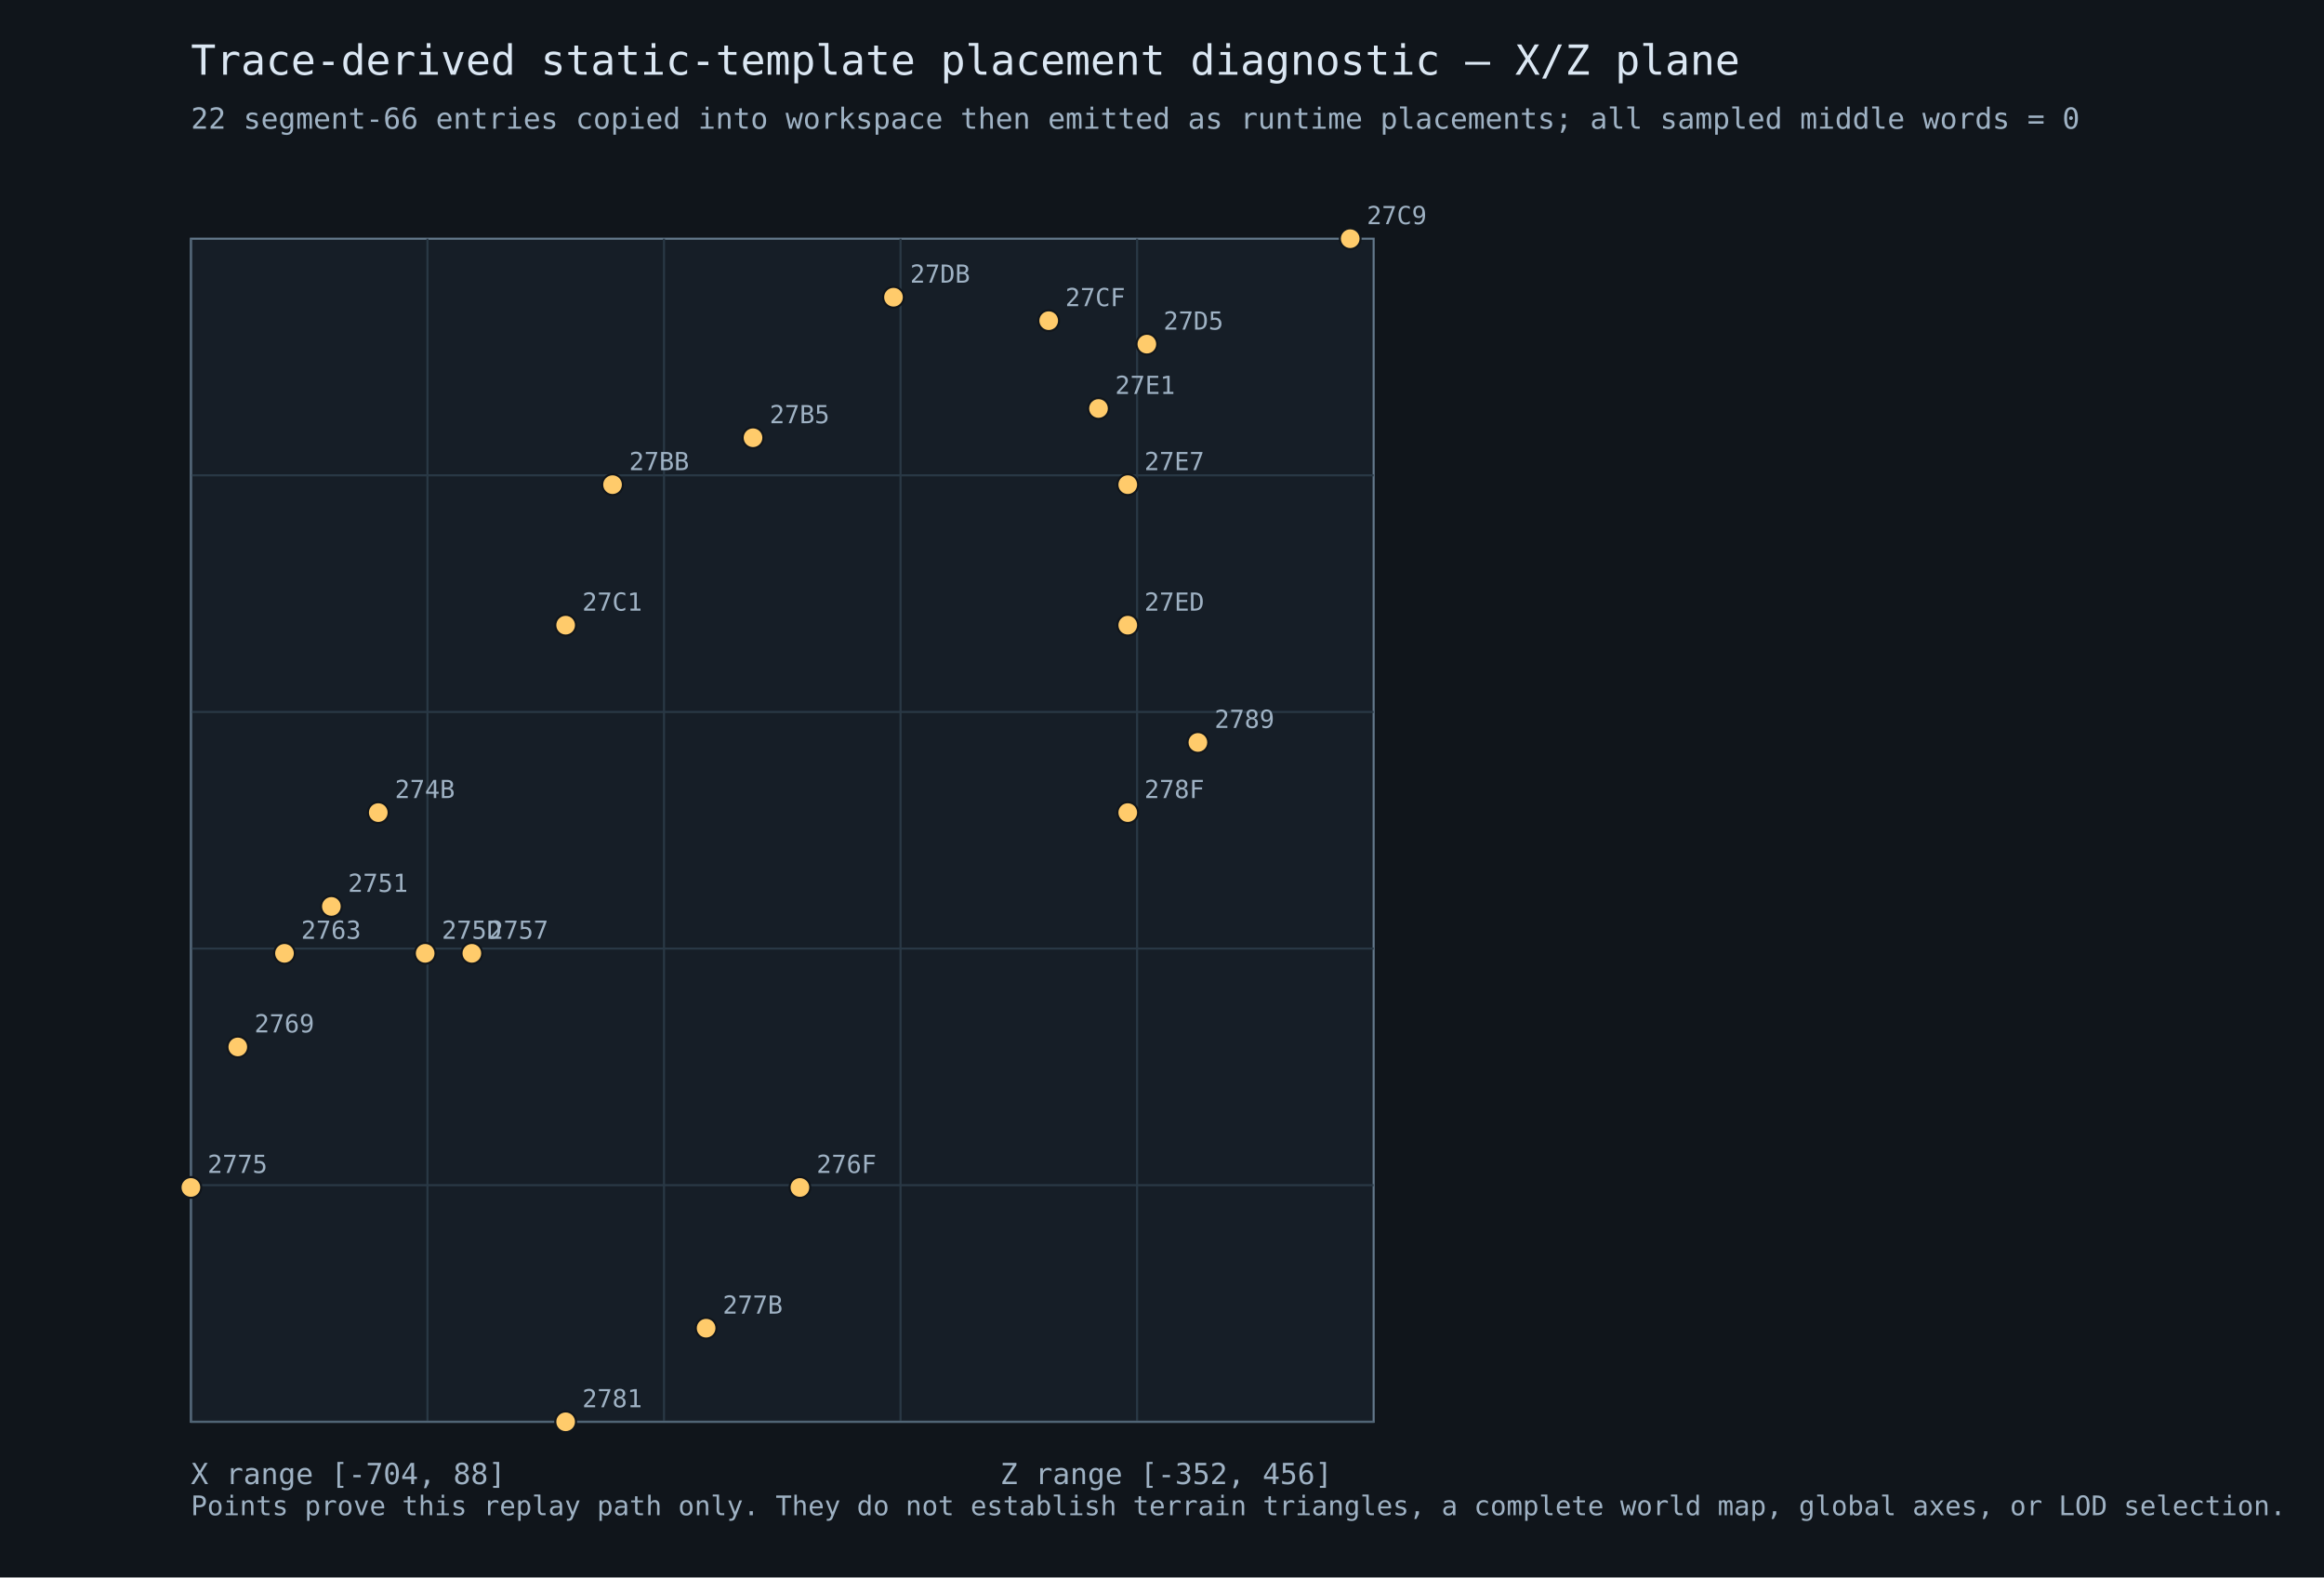
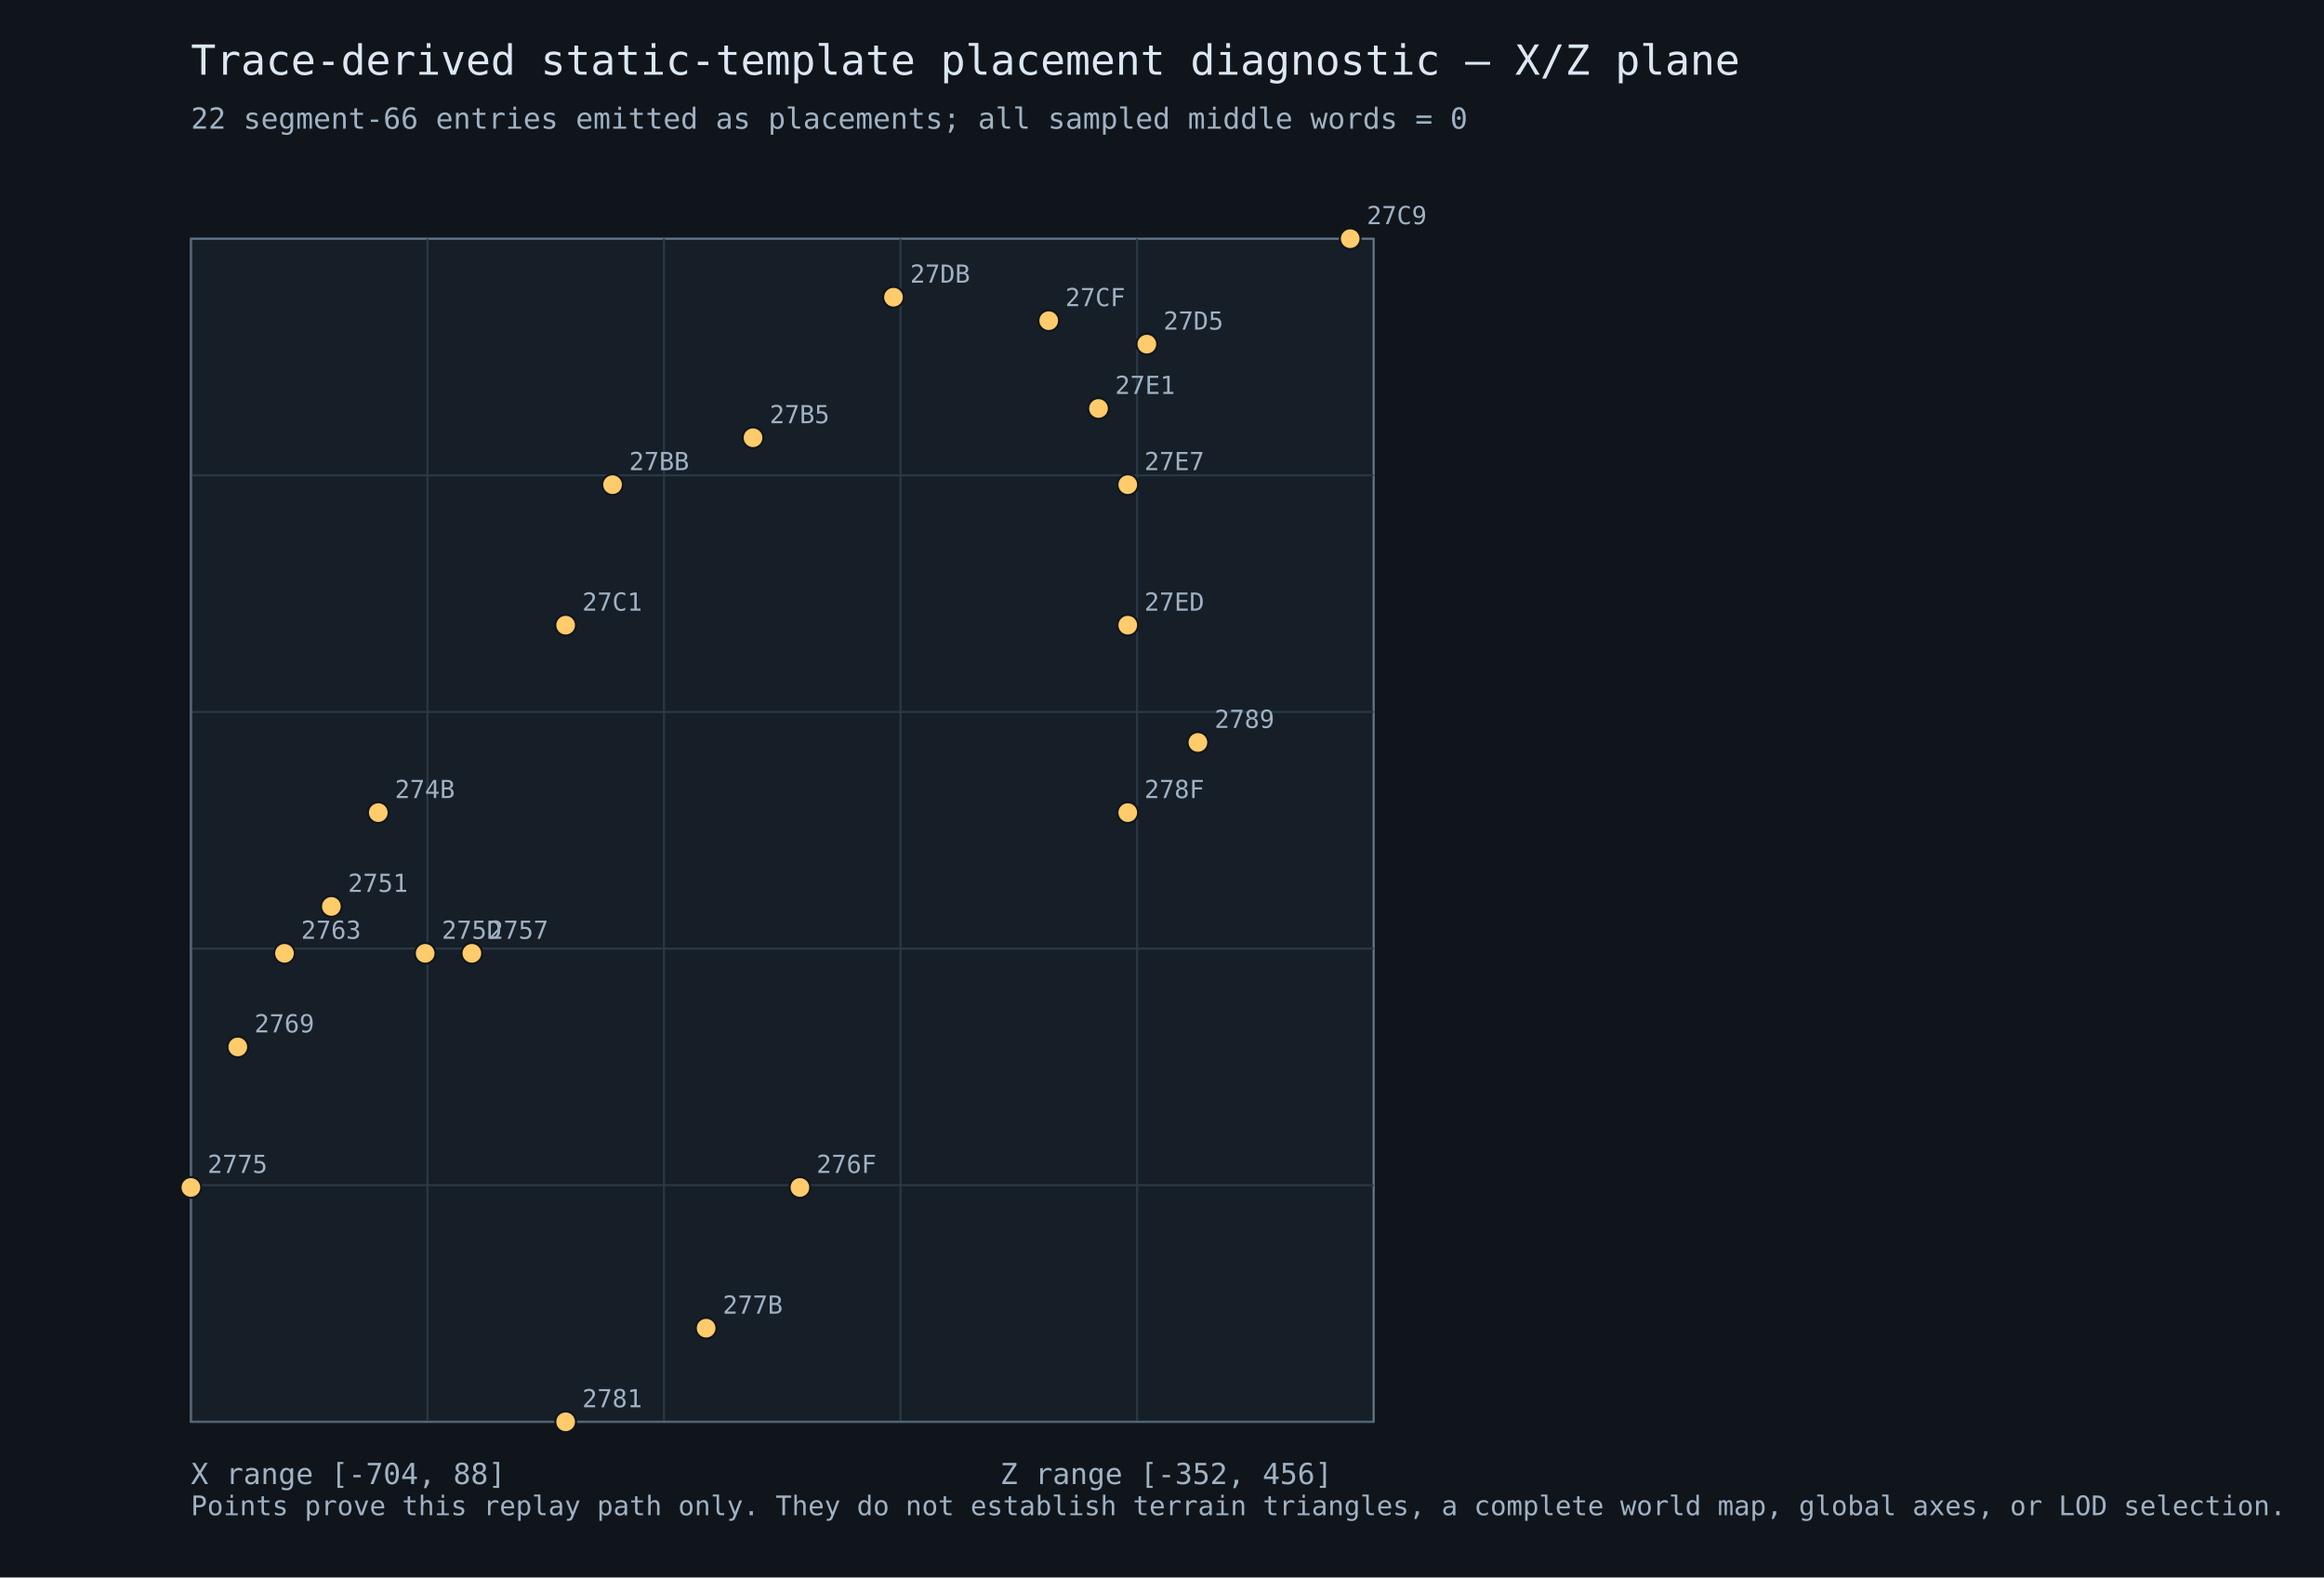
<svg xmlns="http://www.w3.org/2000/svg" width="1120" height="760" viewBox="0 0 1120 760">
  <rect width="100%" height="100%" fill="#10151b" />
-   <style>text{font-family:monospace;fill:#dbe7f3}.dim{fill:#9fb2c4}.axis{stroke:#506475}.grid{stroke:#293845}.point{fill:#ffcb6b;stroke:#10151b;stroke-width:1}</style>
+   <style>text{font-family:monospace;fill:#dbe7f3}.dim{fill:#9fb2c4}.axis{stroke:#506475}.grid{stroke:#293845}.point{stroke:#10151b;stroke-width:1}</style>
  <text x="92" y="36" font-size="20">Trace-derived static-template placement diagnostic — X/Z plane</text>
-   <text class="dim" x="92" y="62" font-size="14">22 segment-66 entries copied into workspace then emitted as runtime placements; all sampled middle words = 0</text>
+   <text class="dim" x="92" y="62" font-size="14">22 segment-66 entries emitted as placements; all sampled middle words = 0</text>
  <rect x="92" y="115" width="570" height="570" fill="#161e27" stroke="#63788b" />
  <line class="grid" x1="206.0" y1="115" x2="206.0" y2="685" />
  <line class="grid" x1="92" y1="229.0" x2="662" y2="229.0" />
  <line class="grid" x1="320.0" y1="115" x2="320.0" y2="685" />
  <line class="grid" x1="92" y1="343.0" x2="662" y2="343.0" />
  <line class="grid" x1="434.0" y1="115" x2="434.0" y2="685" />
  <line class="grid" x1="92" y1="457.0" x2="662" y2="457.0" />
  <line class="grid" x1="548.0" y1="115" x2="548.0" y2="685" />
  <line class="grid" x1="92" y1="571.0" x2="662" y2="571.0" />
  <line class="axis" x1="92" y1="685" x2="662" y2="685" />
  <line class="axis" x1="92" y1="115" x2="92" y2="685" />
-   <circle class="point" cx="650.7" cy="115.0" r="5" />
+   <circle class="point" cx="650.7" cy="115.0" r="5" fill="#ffcb6b" />
  <text class="dim" x="658.7" y="108.0" font-size="12">27C9</text>
-   <circle class="point" cx="505.4" cy="154.5" r="5" />
+   <circle class="point" cx="505.4" cy="154.5" r="5" fill="#ffcb6b" />
  <text class="dim" x="513.4" y="147.5" font-size="12">27CF</text>
-   <circle class="point" cx="552.7" cy="165.8" r="5" />
+   <circle class="point" cx="552.7" cy="165.8" r="5" fill="#ffcb6b" />
  <text class="dim" x="560.7" y="158.8" font-size="12">27D5</text>
-   <circle class="point" cx="430.6" cy="143.2" r="5" />
+   <circle class="point" cx="430.6" cy="143.2" r="5" fill="#ffcb6b" />
  <text class="dim" x="438.6" y="136.2" font-size="12">27DB</text>
-   <circle class="point" cx="529.4" cy="196.8" r="5" />
+   <circle class="point" cx="529.4" cy="196.8" r="5" fill="#ffcb6b" />
  <text class="dim" x="537.4" y="189.8" font-size="12">27E1</text>
-   <circle class="point" cx="543.5" cy="233.5" r="5" />
+   <circle class="point" cx="543.5" cy="233.5" r="5" fill="#ffcb6b" />
  <text class="dim" x="551.5" y="226.5" font-size="12">27E7</text>
-   <circle class="point" cx="543.5" cy="301.2" r="5" />
+   <circle class="point" cx="543.5" cy="301.2" r="5" fill="#ffcb6b" />
  <text class="dim" x="551.5" y="294.2" font-size="12">27ED</text>
-   <circle class="point" cx="362.9" cy="210.9" r="5" />
+   <circle class="point" cx="362.9" cy="210.9" r="5" fill="#ffcb6b" />
  <text class="dim" x="370.9" y="203.9" font-size="12">27B5</text>
-   <circle class="point" cx="295.2" cy="233.5" r="5" />
+   <circle class="point" cx="295.2" cy="233.5" r="5" fill="#ffcb6b" />
  <text class="dim" x="303.2" y="226.5" font-size="12">27BB</text>
-   <circle class="point" cx="272.6" cy="301.2" r="5" />
+   <circle class="point" cx="272.6" cy="301.2" r="5" fill="#ffcb6b" />
  <text class="dim" x="280.6" y="294.2" font-size="12">27C1</text>
-   <circle class="point" cx="182.3" cy="391.5" r="5" />
+   <circle class="point" cx="182.3" cy="391.5" r="5" fill="#ffcb6b" />
  <text class="dim" x="190.3" y="384.5" font-size="12">274B</text>
-   <circle class="point" cx="159.7" cy="436.7" r="5" />
+   <circle class="point" cx="159.7" cy="436.7" r="5" fill="#ffcb6b" />
  <text class="dim" x="167.7" y="429.7" font-size="12">2751</text>
-   <circle class="point" cx="227.4" cy="459.3" r="5" />
+   <circle class="point" cx="227.4" cy="459.3" r="5" fill="#ffcb6b" />
  <text class="dim" x="235.4" y="452.3" font-size="12">2757</text>
-   <circle class="point" cx="204.9" cy="459.3" r="5" />
+   <circle class="point" cx="204.9" cy="459.3" r="5" fill="#ffcb6b" />
  <text class="dim" x="212.9" y="452.3" font-size="12">275D</text>
-   <circle class="point" cx="137.1" cy="459.3" r="5" />
+   <circle class="point" cx="137.1" cy="459.3" r="5" fill="#ffcb6b" />
  <text class="dim" x="145.1" y="452.3" font-size="12">2763</text>
-   <circle class="point" cx="114.6" cy="504.4" r="5" />
+   <circle class="point" cx="114.6" cy="504.4" r="5" fill="#ffcb6b" />
  <text class="dim" x="122.6" y="497.4" font-size="12">2769</text>
-   <circle class="point" cx="385.5" cy="572.1" r="5" />
+   <circle class="point" cx="385.5" cy="572.1" r="5" fill="#ffcb6b" />
  <text class="dim" x="393.5" y="565.1" font-size="12">276F</text>
-   <circle class="point" cx="92.0" cy="572.1" r="5" />
+   <circle class="point" cx="92.0" cy="572.1" r="5" fill="#ffcb6b" />
  <text class="dim" x="100.0" y="565.1" font-size="12">2775</text>
-   <circle class="point" cx="340.3" cy="639.9" r="5" />
+   <circle class="point" cx="340.3" cy="639.9" r="5" fill="#ffcb6b" />
  <text class="dim" x="348.3" y="632.9" font-size="12">277B</text>
-   <circle class="point" cx="272.6" cy="685.0" r="5" />
+   <circle class="point" cx="272.6" cy="685.0" r="5" fill="#ffcb6b" />
  <text class="dim" x="280.6" y="678.0" font-size="12">2781</text>
-   <circle class="point" cx="577.3" cy="357.7" r="5" />
+   <circle class="point" cx="577.3" cy="357.7" r="5" fill="#ffcb6b" />
  <text class="dim" x="585.3" y="350.7" font-size="12">2789</text>
-   <circle class="point" cx="543.5" cy="391.5" r="5" />
+   <circle class="point" cx="543.5" cy="391.5" r="5" fill="#ffcb6b" />
  <text class="dim" x="551.5" y="384.5" font-size="12">278F</text>
  <text class="dim" x="92" y="715" font-size="14">X range [-704, 88]</text>
  <text class="dim" x="482" y="715" font-size="14">Z range [-352, 456]</text>
  <text class="dim" x="92" y="730" font-size="13">Points prove this replay path only. They do not establish terrain triangles, a complete world map, global axes, or LOD selection.</text>
</svg>
